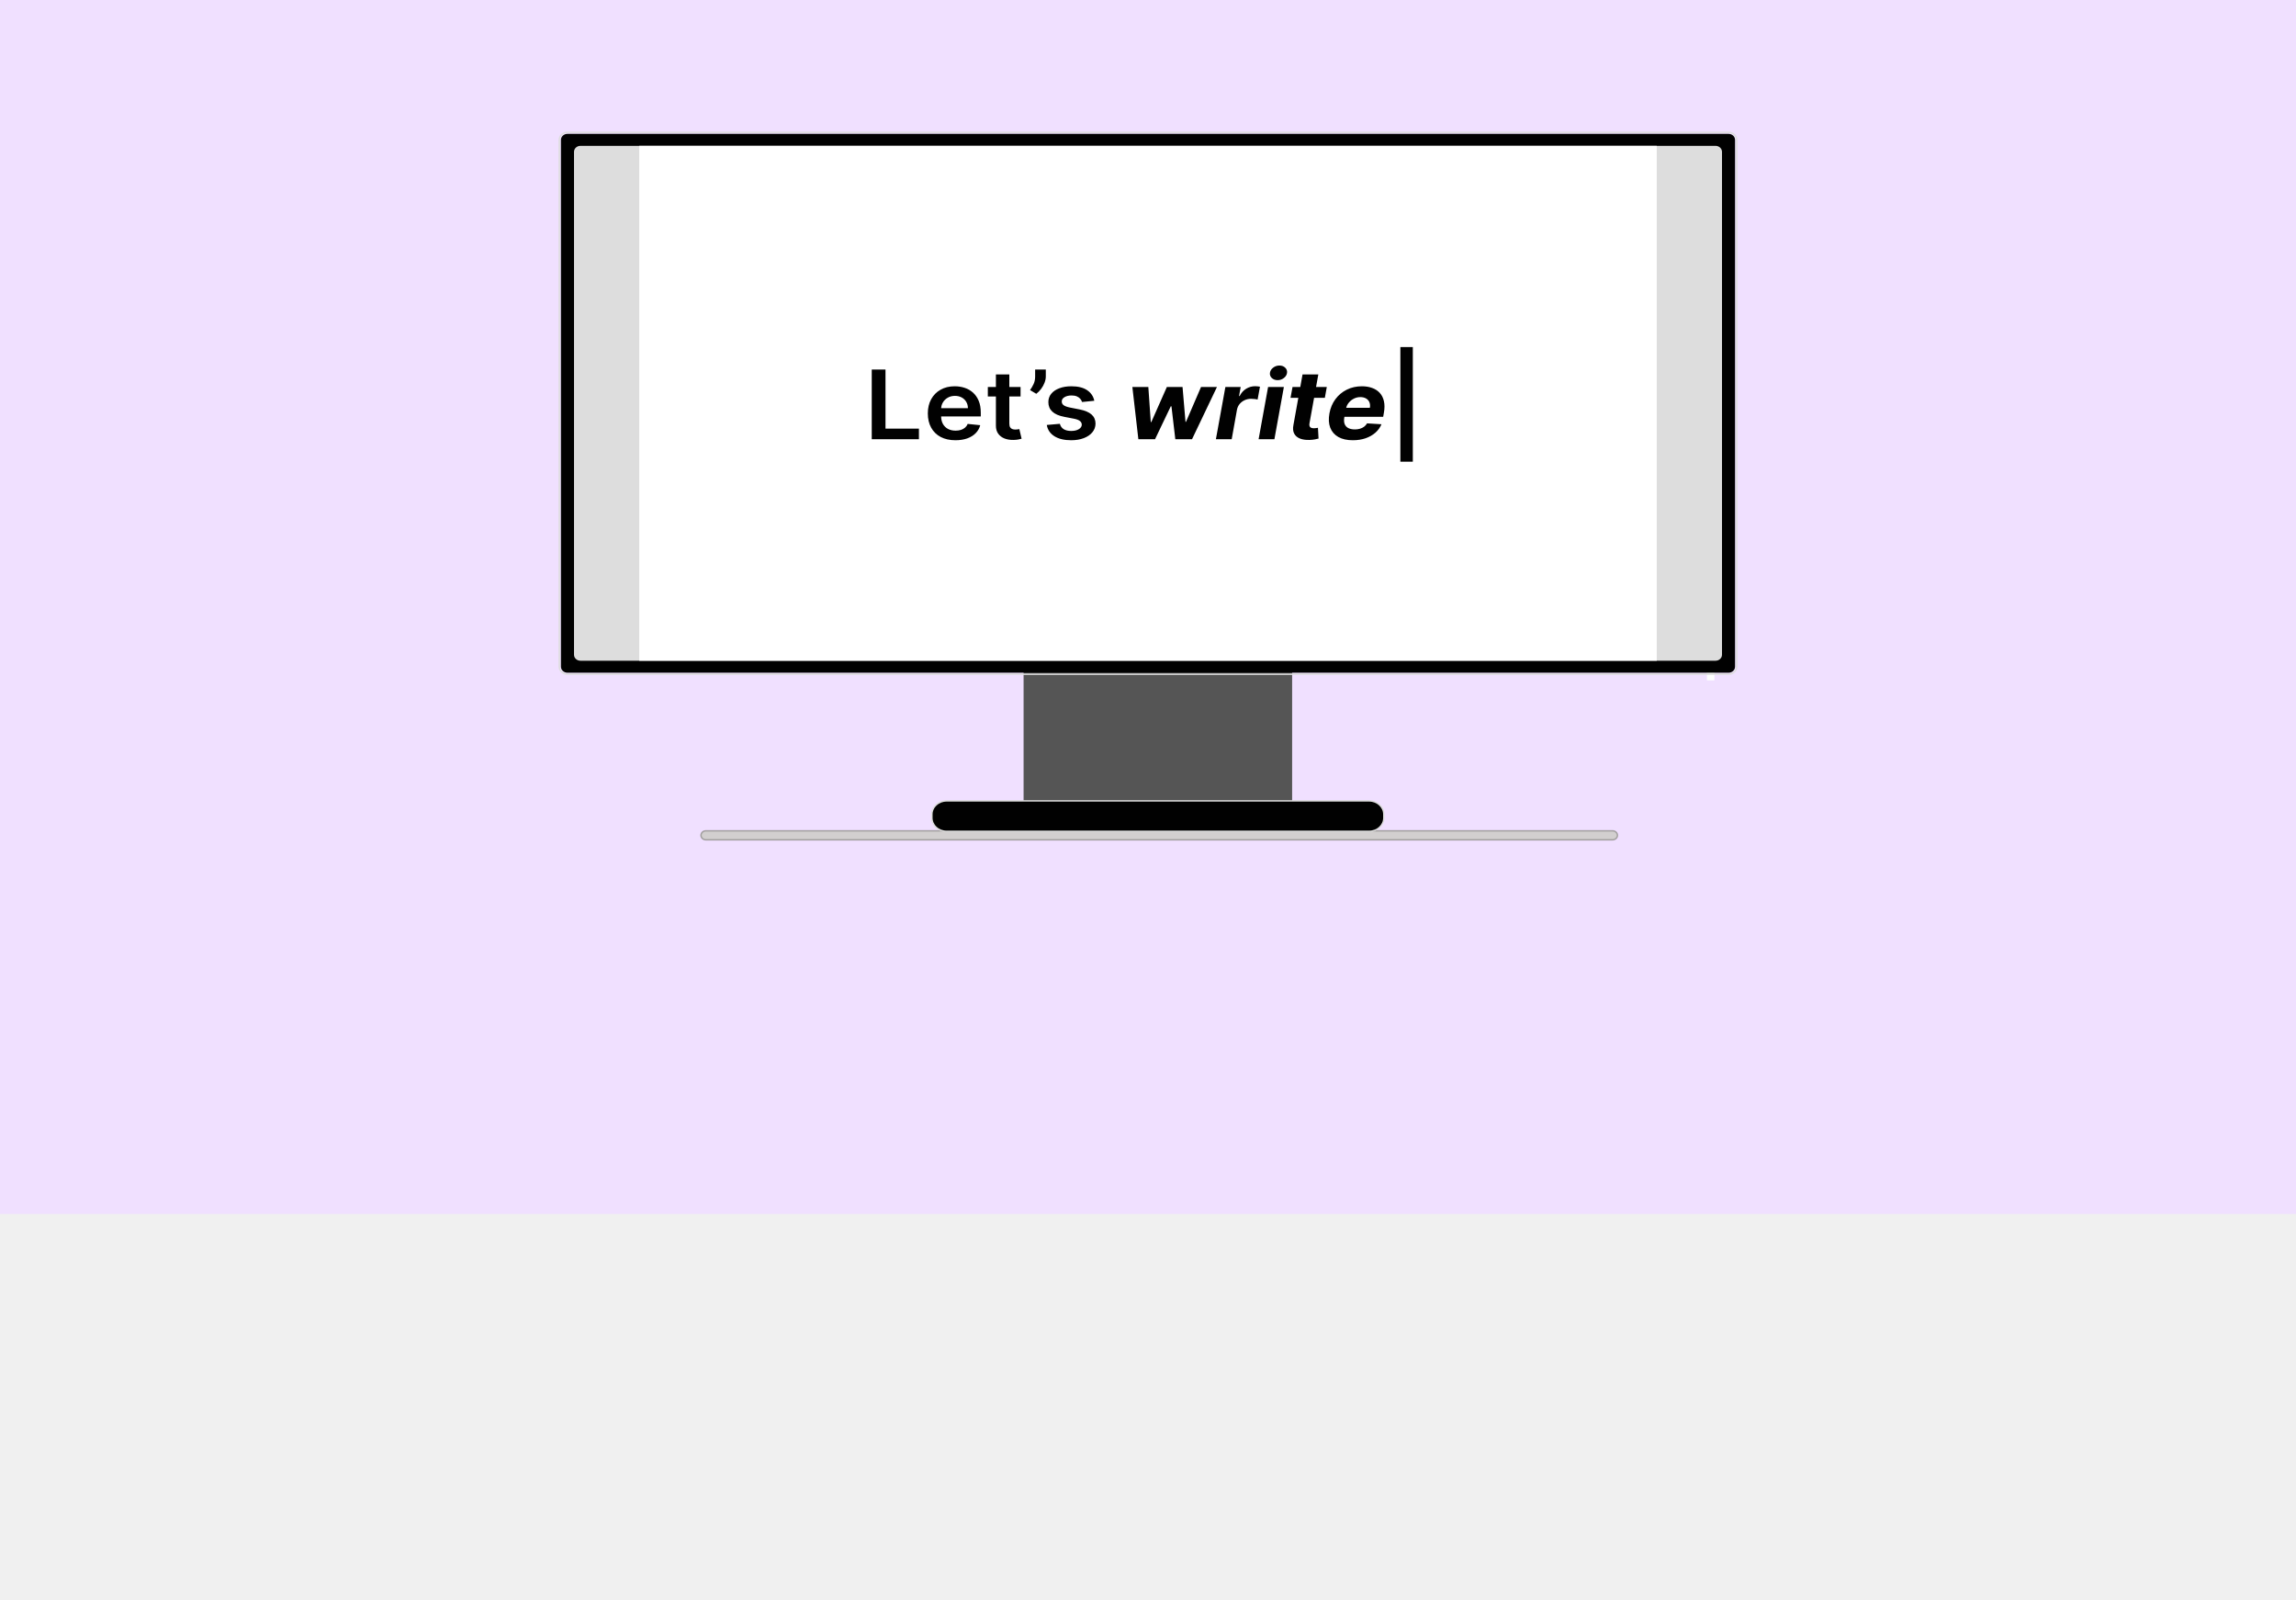
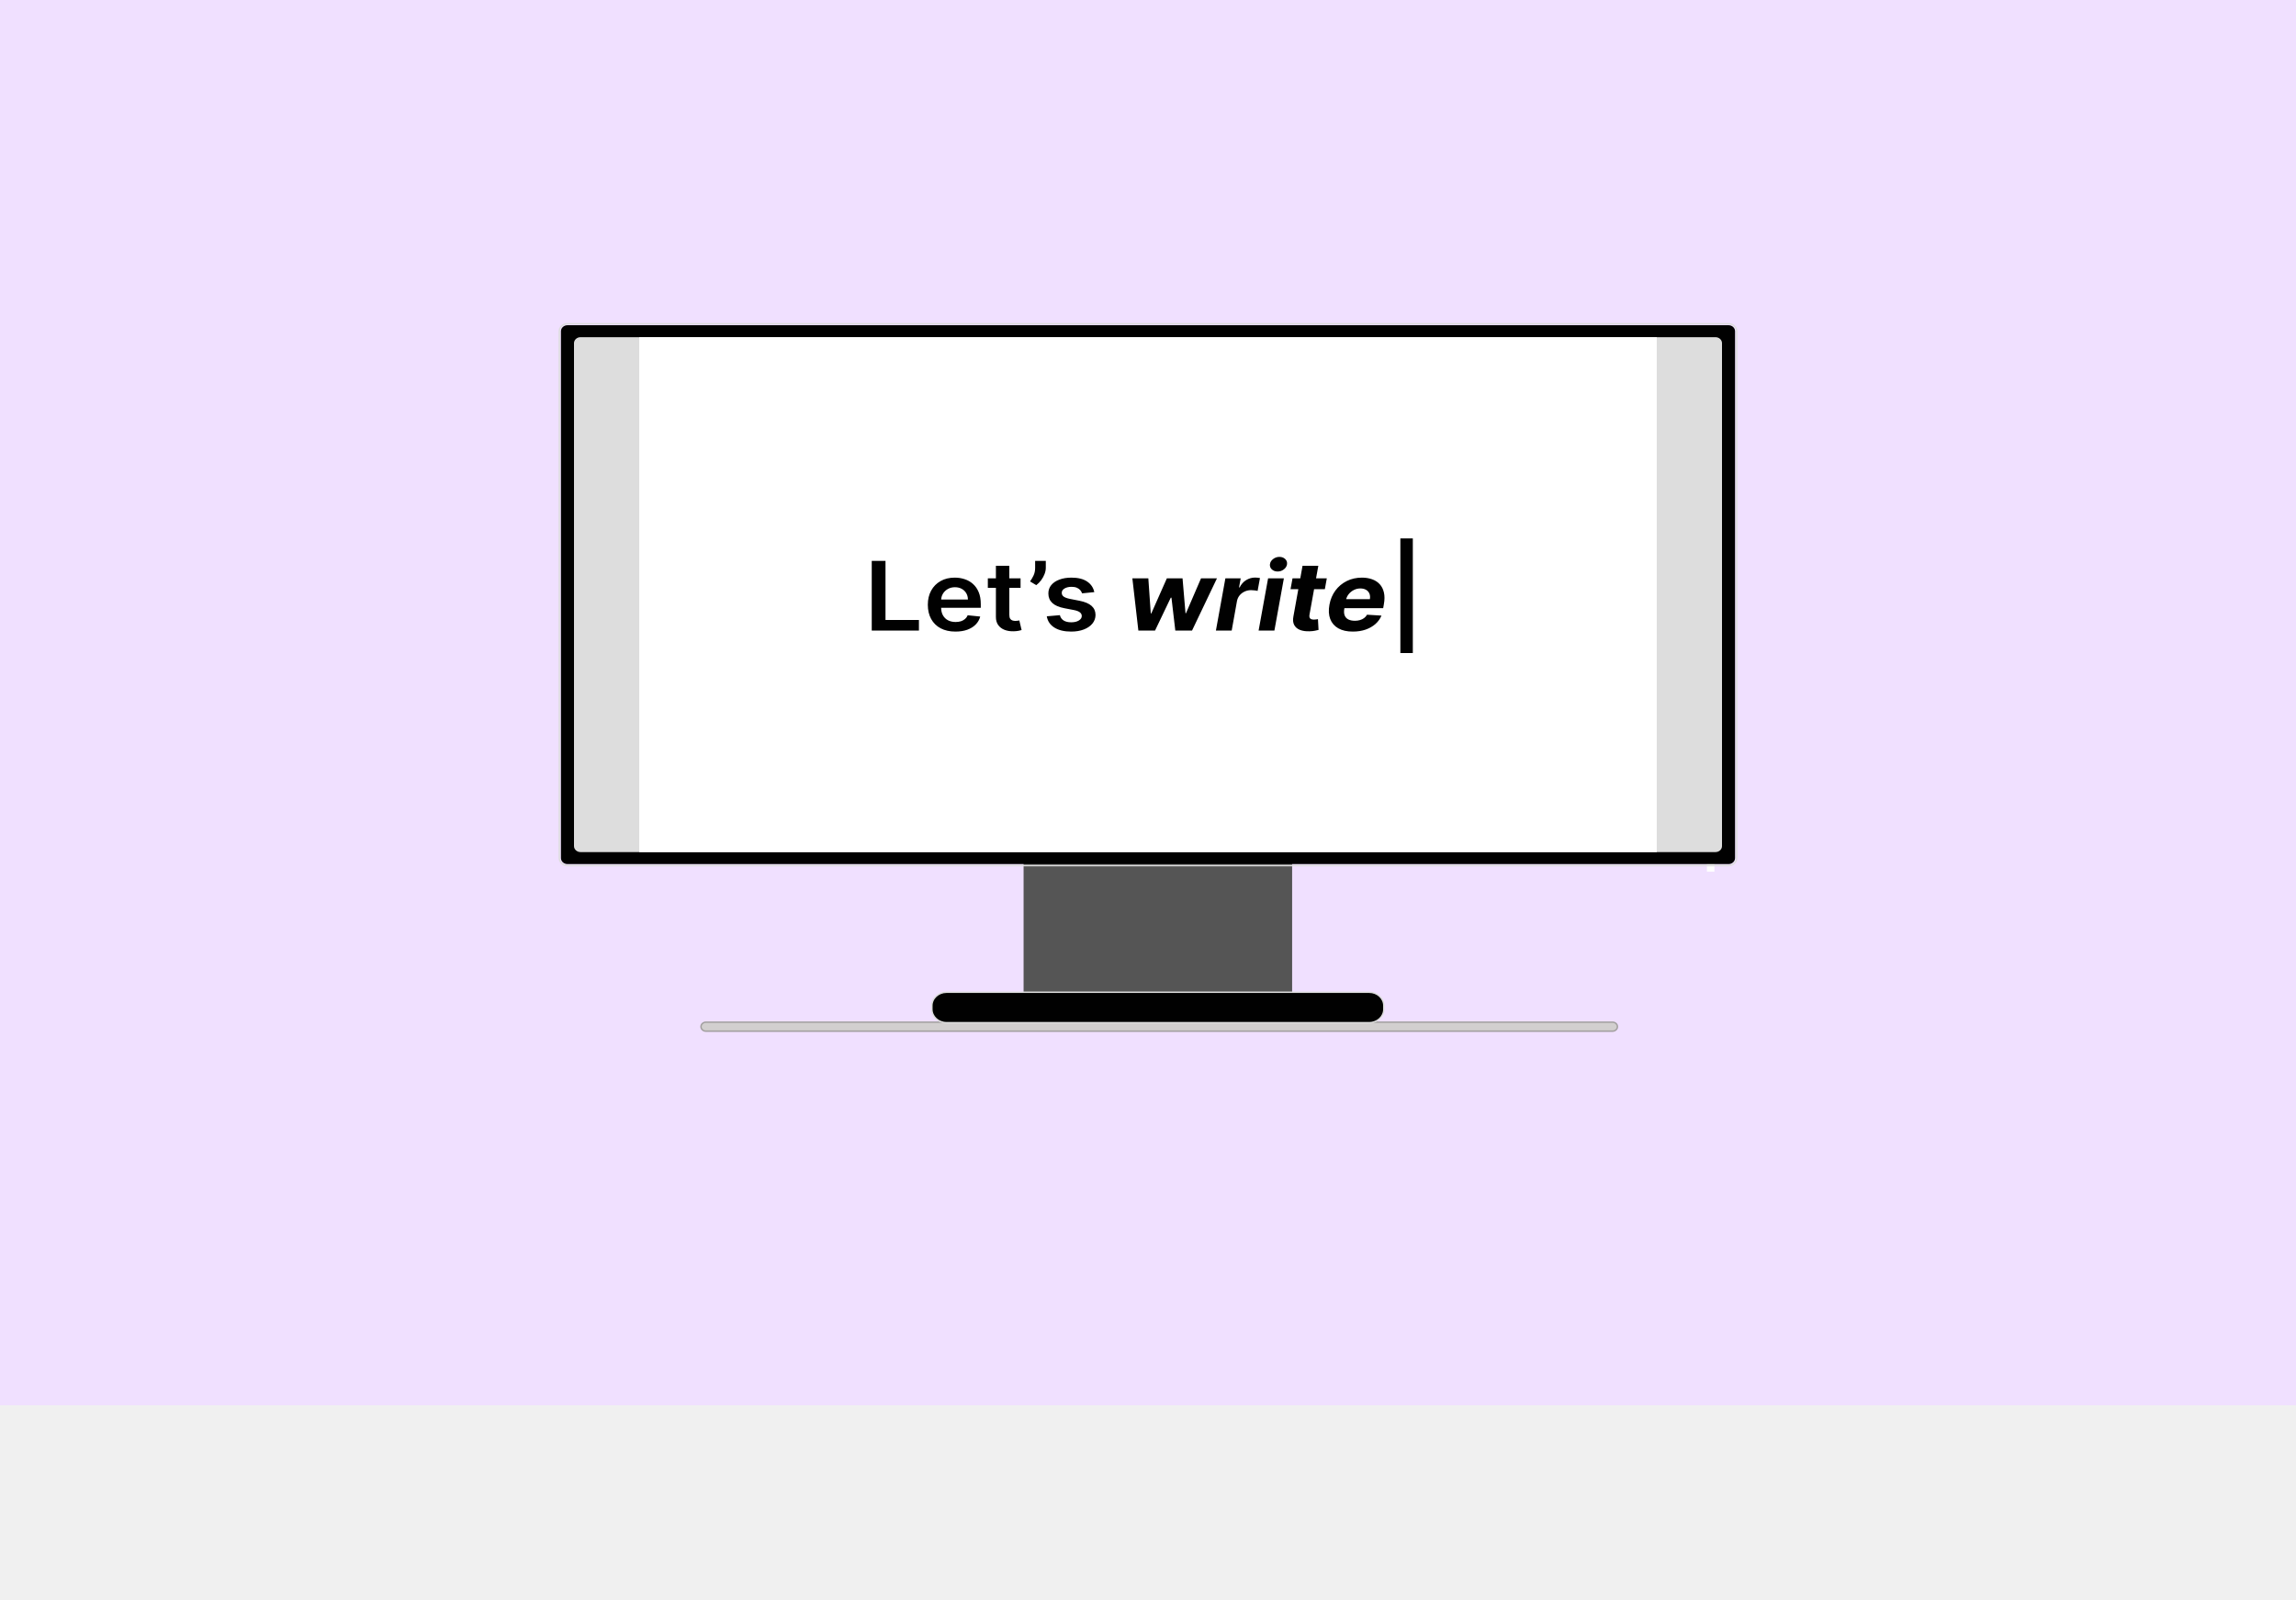
- <svg xmlns="http://www.w3.org/2000/svg" width="600" height="418" viewBox="100 100 400 418" fill="none">
+ <svg xmlns="http://www.w3.org/2000/svg" width="600" height="418" viewBox="100 50 400 418" fill="none">
  <g clip-path="url(#clip0_1678_3438)">
    <path d="M600 0H0V417.196H600V0Z" fill="#F0E0FF" />
    <path d="M421.398 317.095H184.466C183.76 317.095 183.188 317.62 183.188 318.268C183.188 318.916 183.76 319.442 184.466 319.442H421.398C422.104 319.442 422.676 318.916 422.676 318.268C422.676 317.62 422.104 317.095 421.398 317.095Z" fill="#D2CFCF" stroke="#A3A0A0" stroke-width="0.375" />
    <path d="M334.254 252.28H270.898C269.016 252.28 267.489 253.681 267.489 255.409V309.795C267.489 311.524 269.016 312.924 270.898 312.924H334.254C336.137 312.924 337.664 311.524 337.664 309.795V255.409C337.664 253.681 336.137 252.28 334.254 252.28Z" fill="#555555" />
    <path d="M357.795 309.272H247.358C245.24 309.272 243.522 310.848 243.522 312.793V313.709C243.522 315.653 245.24 317.229 247.358 317.229H357.795C359.913 317.229 361.63 315.653 361.63 313.709V312.793C361.63 310.848 359.913 309.272 357.795 309.272Z" fill="#010101" stroke="#DDDDDD" stroke-width="0.375" />
    <path d="M446.062 271.87H448.016V277.778H446.062V271.87Z" fill="white" />
    <path d="M451.705 134.587H148.296C147.119 134.587 146.165 135.462 146.165 136.542V274.217C146.165 275.297 147.119 276.173 148.296 276.173H451.705C452.882 276.173 453.835 275.297 453.835 274.217V136.542C453.835 135.462 452.882 134.587 451.705 134.587Z" stroke="#DDDDDD" stroke-width="0.375" />
    <path d="M451.704 134.978H148.295C147.354 134.978 146.591 135.678 146.591 136.542V274.217C146.591 275.081 147.354 275.782 148.295 275.782H451.704C452.646 275.782 453.409 275.081 453.409 274.217V136.542C453.409 135.678 452.646 134.978 451.704 134.978Z" fill="#010101" />
    <path d="M448.295 138.107H151.705C150.763 138.107 150 138.807 150 139.671V271.088C150 271.952 150.763 272.652 151.705 272.652H448.295C449.237 272.652 450 271.952 450 271.088V139.671C450 138.807 449.237 138.107 448.295 138.107Z" fill="#DDDDDD" />
    <path d="M432.955 138.107H167.046V272.652H432.955V138.107Z" fill="white" />
    <path d="M227.809 214.767V196.562H231.402V212.002H240.138V214.767H227.809ZM249.687 215.033C248.195 215.033 246.907 214.749 245.823 214.18C244.744 213.606 243.915 212.793 243.334 211.744C242.753 210.689 242.462 209.448 242.462 208.02C242.462 206.615 242.753 205.383 243.334 204.322C243.921 203.255 244.741 202.425 245.794 201.833C246.845 201.234 248.083 200.935 249.503 200.935C250.42 200.935 251.284 201.071 252.099 201.344C252.919 201.611 253.641 202.026 254.267 202.589C254.901 203.152 255.397 203.869 255.759 204.74C256.122 205.605 256.302 206.636 256.302 207.833V208.82H244.108V206.651H252.941C252.934 206.035 252.789 205.486 252.505 205.006C252.222 204.52 251.824 204.138 251.315 203.86C250.81 203.581 250.222 203.442 249.551 203.442C248.835 203.442 248.206 203.602 247.662 203.922C247.12 204.236 246.697 204.651 246.394 205.166C246.097 205.676 245.945 206.236 245.939 206.846V208.74C245.939 209.534 246.097 210.215 246.413 210.784C246.73 211.347 247.173 211.78 247.74 212.082C248.308 212.378 248.973 212.527 249.735 212.527C250.246 212.527 250.706 212.461 251.12 212.331C251.533 212.195 251.893 211.996 252.196 211.735C252.499 211.475 252.728 211.152 252.883 210.767L256.156 211.104C255.949 211.898 255.556 212.592 254.974 213.184C254.4 213.772 253.664 214.227 252.767 214.554C251.869 214.873 250.843 215.033 249.687 215.033ZM266.697 201.113V203.602H258.145V201.113H266.697ZM260.255 197.842H263.761V210.66C263.761 211.092 263.833 211.424 263.974 211.655C264.123 211.881 264.317 212.035 264.556 212.118C264.794 212.201 265.059 212.242 265.35 212.242C265.57 212.242 265.769 212.227 265.95 212.198C266.138 212.168 266.279 212.141 266.376 212.118L266.968 214.634C266.78 214.693 266.513 214.757 266.163 214.829C265.82 214.9 265.401 214.942 264.905 214.953C264.026 214.976 263.235 214.856 262.531 214.588C261.828 214.316 261.269 213.895 260.857 213.327C260.449 212.758 260.248 212.047 260.255 211.193V197.842ZM273.293 196.562V198.375C273.293 198.897 273.184 199.439 272.964 200.002C272.751 200.559 272.458 201.092 272.083 201.602C271.708 202.106 271.282 202.538 270.805 202.9L269.178 201.931C269.533 201.439 269.843 200.908 270.107 200.34C270.372 199.765 270.505 199.116 270.505 198.393V196.562H273.293ZM285.966 204.722L282.77 205.042C282.68 204.746 282.522 204.467 282.297 204.206C282.077 203.946 281.78 203.735 281.405 203.575C281.03 203.415 280.572 203.335 280.03 203.335C279.3 203.335 278.686 203.48 278.19 203.771C277.699 204.061 277.457 204.437 277.463 204.9C277.457 205.297 277.614 205.62 277.938 205.869C278.267 206.118 278.809 206.322 279.564 206.482L282.102 206.98C283.51 207.258 284.555 207.7 285.24 208.304C285.931 208.909 286.28 209.7 286.287 210.678C286.28 211.537 286.006 212.296 285.464 212.953C284.927 213.606 284.182 214.114 283.226 214.482C282.269 214.85 281.173 215.033 279.932 215.033C278.112 215.033 276.646 214.684 275.536 213.984C274.425 213.279 273.764 212.298 273.551 211.042L276.97 210.74C277.125 211.356 277.454 211.821 277.957 212.135C278.461 212.449 279.116 212.607 279.924 212.607C280.756 212.607 281.424 212.449 281.928 212.135C282.438 211.821 282.694 211.433 282.694 210.971C282.694 210.58 282.528 210.257 282.199 210.002C281.876 209.747 281.373 209.552 280.688 209.415L278.151 208.926C276.724 208.654 275.668 208.195 274.984 207.549C274.299 206.897 273.96 206.073 273.966 205.077C273.96 204.236 274.209 203.507 274.713 202.891C275.223 202.269 275.93 201.788 276.834 201.451C277.744 201.107 278.794 200.935 279.982 200.935C281.724 200.935 283.096 201.276 284.097 201.957C285.104 202.639 285.728 203.56 285.966 204.722ZM297.482 214.767L295.913 201.113H300.087L300.726 210.287H300.863L304.93 201.113H309.026L309.801 210.233H309.927L313.86 201.113H318.024L311.506 214.767H307.139L306.131 206.18H305.947L301.841 214.767H297.482ZM317.746 214.767L320.224 201.113H324.225L323.789 203.495H323.944C324.37 202.648 324.941 202.008 325.659 201.575C326.381 201.137 327.159 200.917 327.992 200.917C328.198 200.917 328.415 200.929 328.641 200.953C328.873 200.971 329.08 201 329.26 201.042L328.641 204.411C328.459 204.352 328.202 204.304 327.866 204.269C327.537 204.227 327.223 204.206 326.927 204.206C326.327 204.206 325.768 204.328 325.251 204.571C324.735 204.808 324.298 205.14 323.944 205.566C323.594 205.993 323.366 206.485 323.255 207.042L321.871 214.767H317.746ZM328.904 214.767L331.384 201.113H335.509L333.031 214.767H328.904ZM333.873 199.335C333.259 199.335 332.753 199.148 332.352 198.775C331.959 198.396 331.797 197.945 331.868 197.424C331.94 196.891 332.218 196.44 332.702 196.073C333.186 195.699 333.735 195.513 334.348 195.513C334.96 195.513 335.461 195.699 335.848 196.073C336.237 196.44 336.397 196.891 336.332 197.424C336.268 197.945 335.993 198.396 335.509 198.775C335.032 199.148 334.486 199.335 333.873 199.335ZM346.727 201.113L346.214 203.957H337.246L337.769 201.113H346.727ZM340.384 197.842H344.509L342.205 210.571C342.14 210.921 342.15 211.193 342.234 211.389C342.317 211.578 342.457 211.712 342.649 211.789C342.851 211.866 343.089 211.904 343.367 211.904C343.56 211.904 343.757 211.89 343.957 211.86C344.158 211.824 344.31 211.798 344.412 211.78L344.567 214.598C344.335 214.663 344.022 214.734 343.628 214.81C343.241 214.889 342.782 214.936 342.252 214.953C341.245 214.989 340.393 214.867 339.695 214.588C338.998 214.305 338.499 213.869 338.195 213.282C337.892 212.695 337.827 211.958 338.001 211.069L340.384 197.842ZM353.516 215.033C351.992 215.033 350.731 214.749 349.73 214.18C348.73 213.606 348.026 212.793 347.618 211.744C347.218 210.689 347.149 209.442 347.415 208.002C347.673 206.598 348.193 205.365 348.975 204.304C349.763 203.243 350.749 202.417 351.938 201.824C353.126 201.231 354.45 200.935 355.909 200.935C356.889 200.935 357.777 201.08 358.572 201.371C359.373 201.655 360.038 202.088 360.568 202.668C361.096 203.243 361.457 203.963 361.652 204.829C361.851 205.694 361.849 206.707 361.641 207.869L361.457 208.909H348.907L349.304 206.562H357.982C358.077 206.017 358.04 205.534 357.864 205.113C357.69 204.692 357.401 204.363 356.993 204.126C356.586 203.883 356.086 203.762 355.491 203.762C354.885 203.762 354.317 203.898 353.787 204.171C353.259 204.443 352.812 204.802 352.451 205.246C352.096 205.685 351.868 206.162 351.764 206.677L351.309 209.007C351.179 209.724 351.205 210.319 351.385 210.793C351.573 211.267 351.897 211.623 352.353 211.86C352.812 212.091 353.393 212.207 354.097 212.207C354.556 212.207 354.985 212.147 355.386 212.029C355.793 211.91 356.155 211.735 356.47 211.504C356.787 211.267 357.044 210.974 357.245 210.624L361.013 210.855C360.663 211.697 360.135 212.432 359.424 213.06C358.715 213.682 357.859 214.167 356.859 214.518C355.863 214.862 354.75 215.033 353.516 215.033ZM369.203 190.695V220.633H365.949V190.695H369.203Z" fill="#010101" />
  </g>
  <defs>
    <clipPath id="clip0_1678_3438">
      <rect width="600" height="417.196" fill="white" />
    </clipPath>
  </defs>
</svg>
